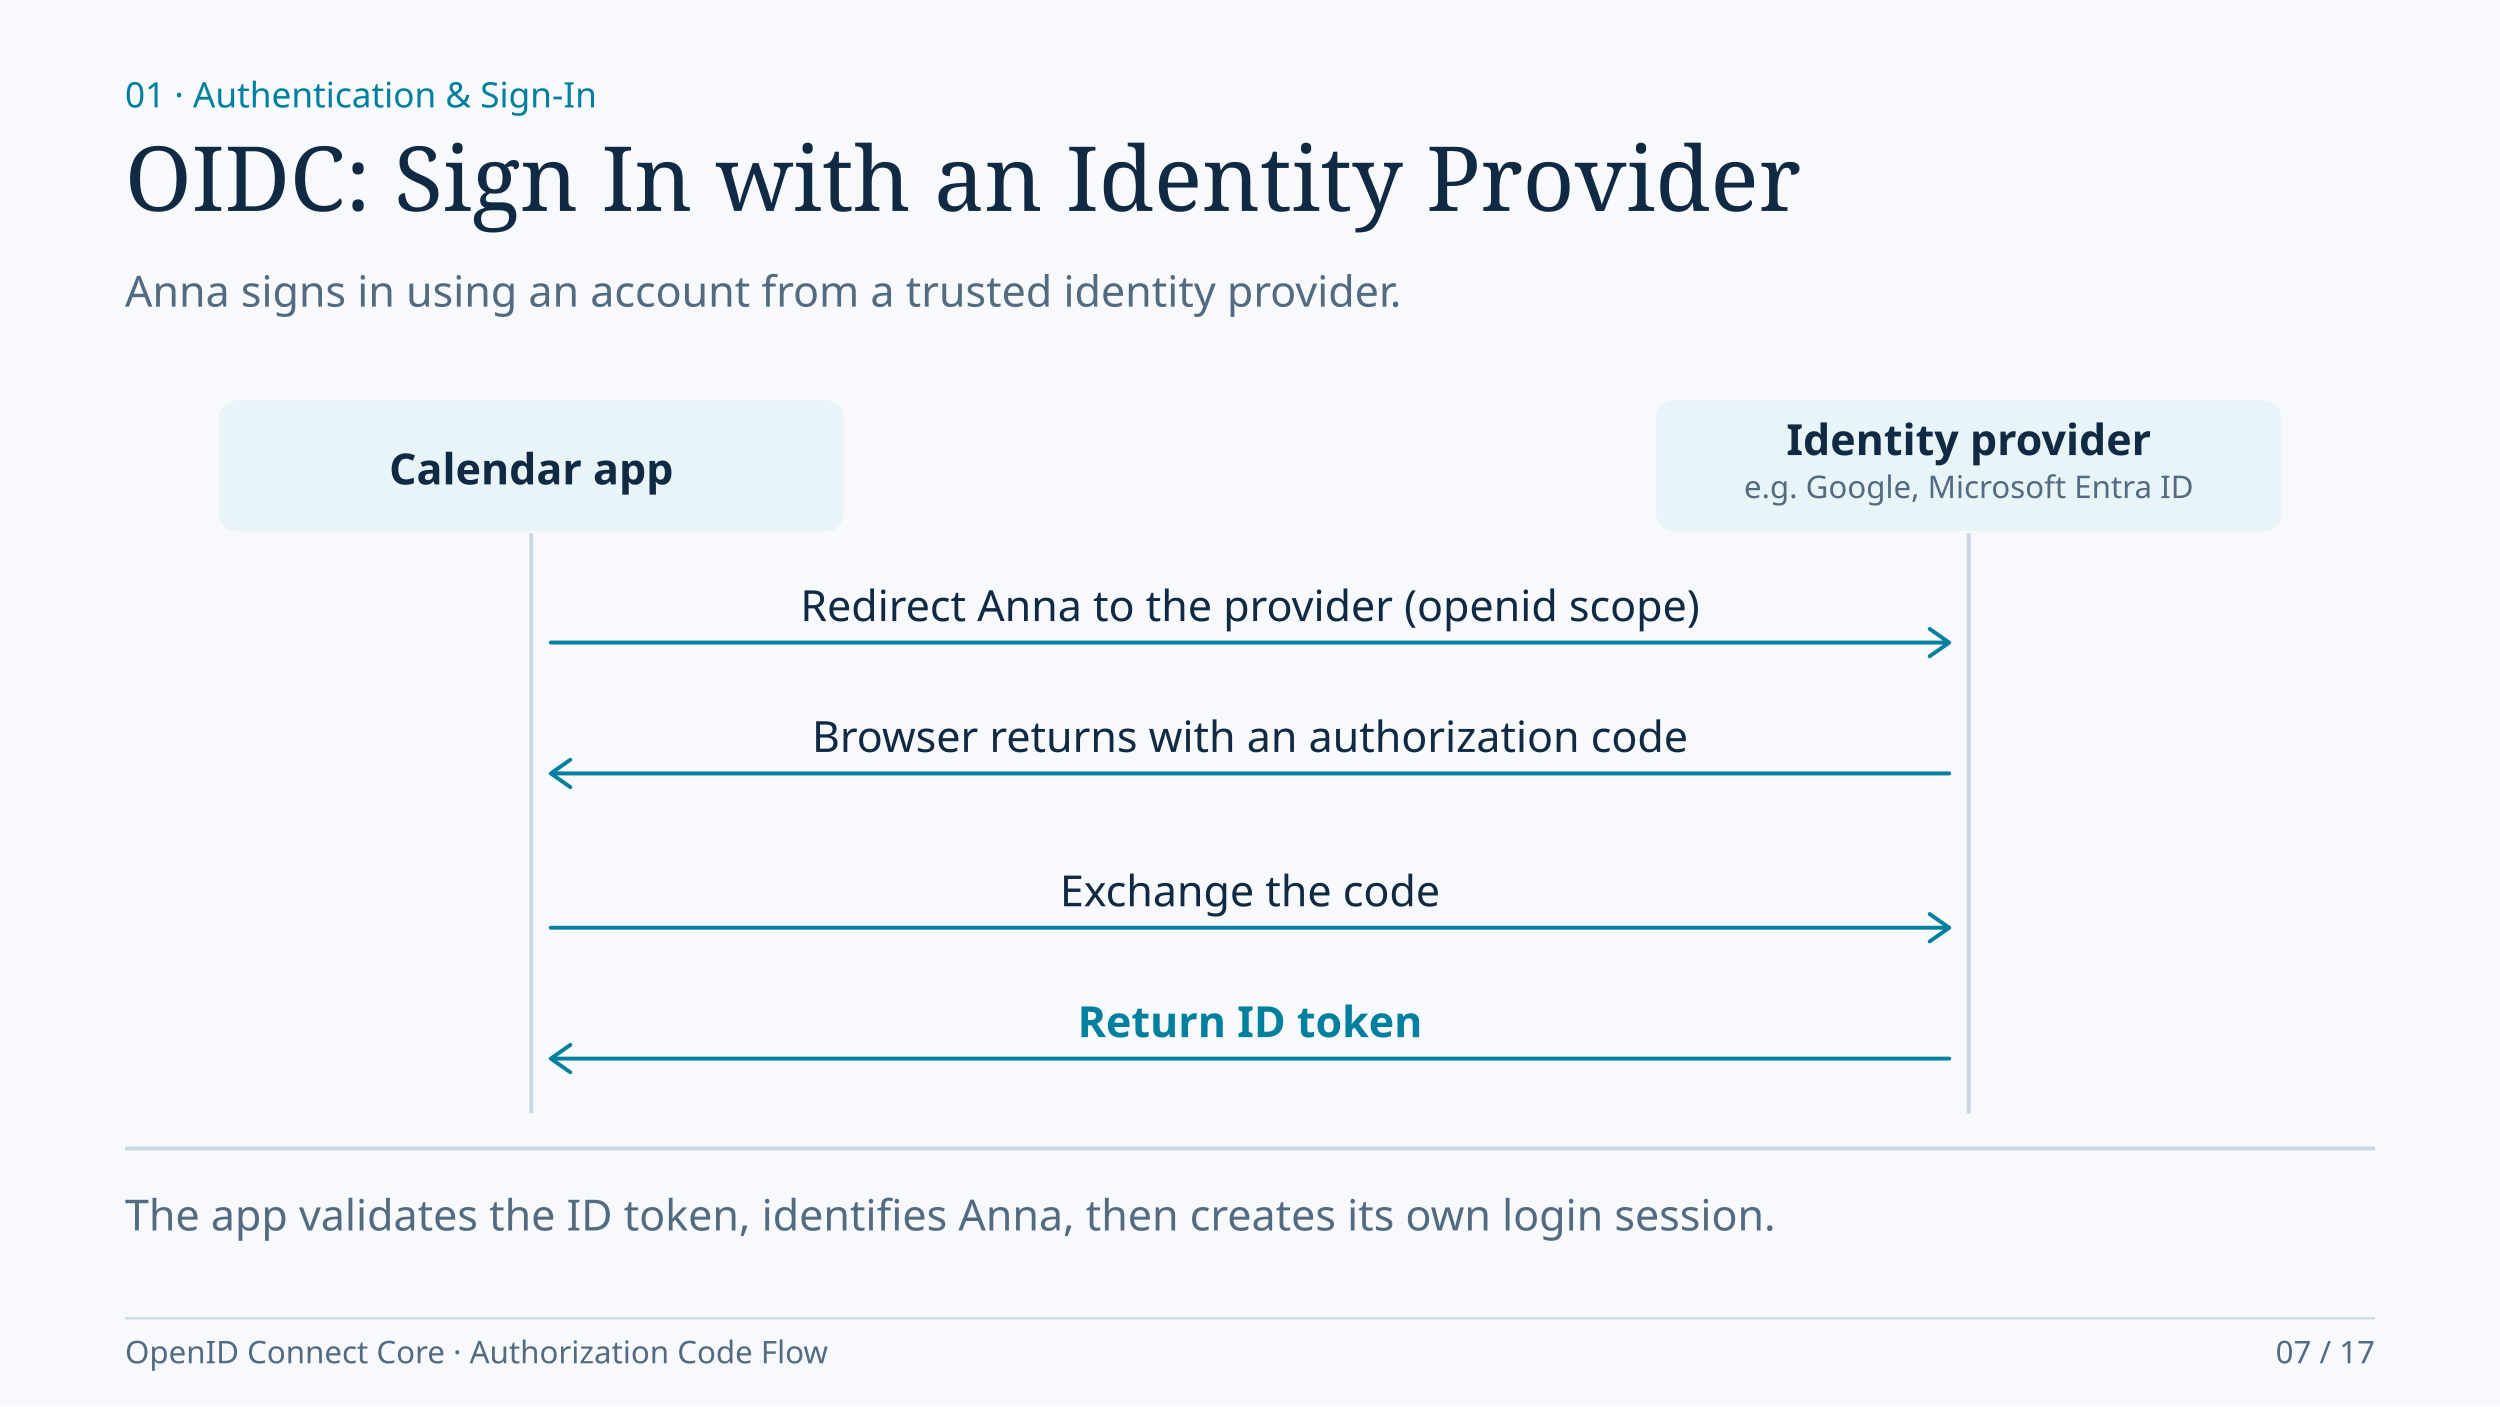
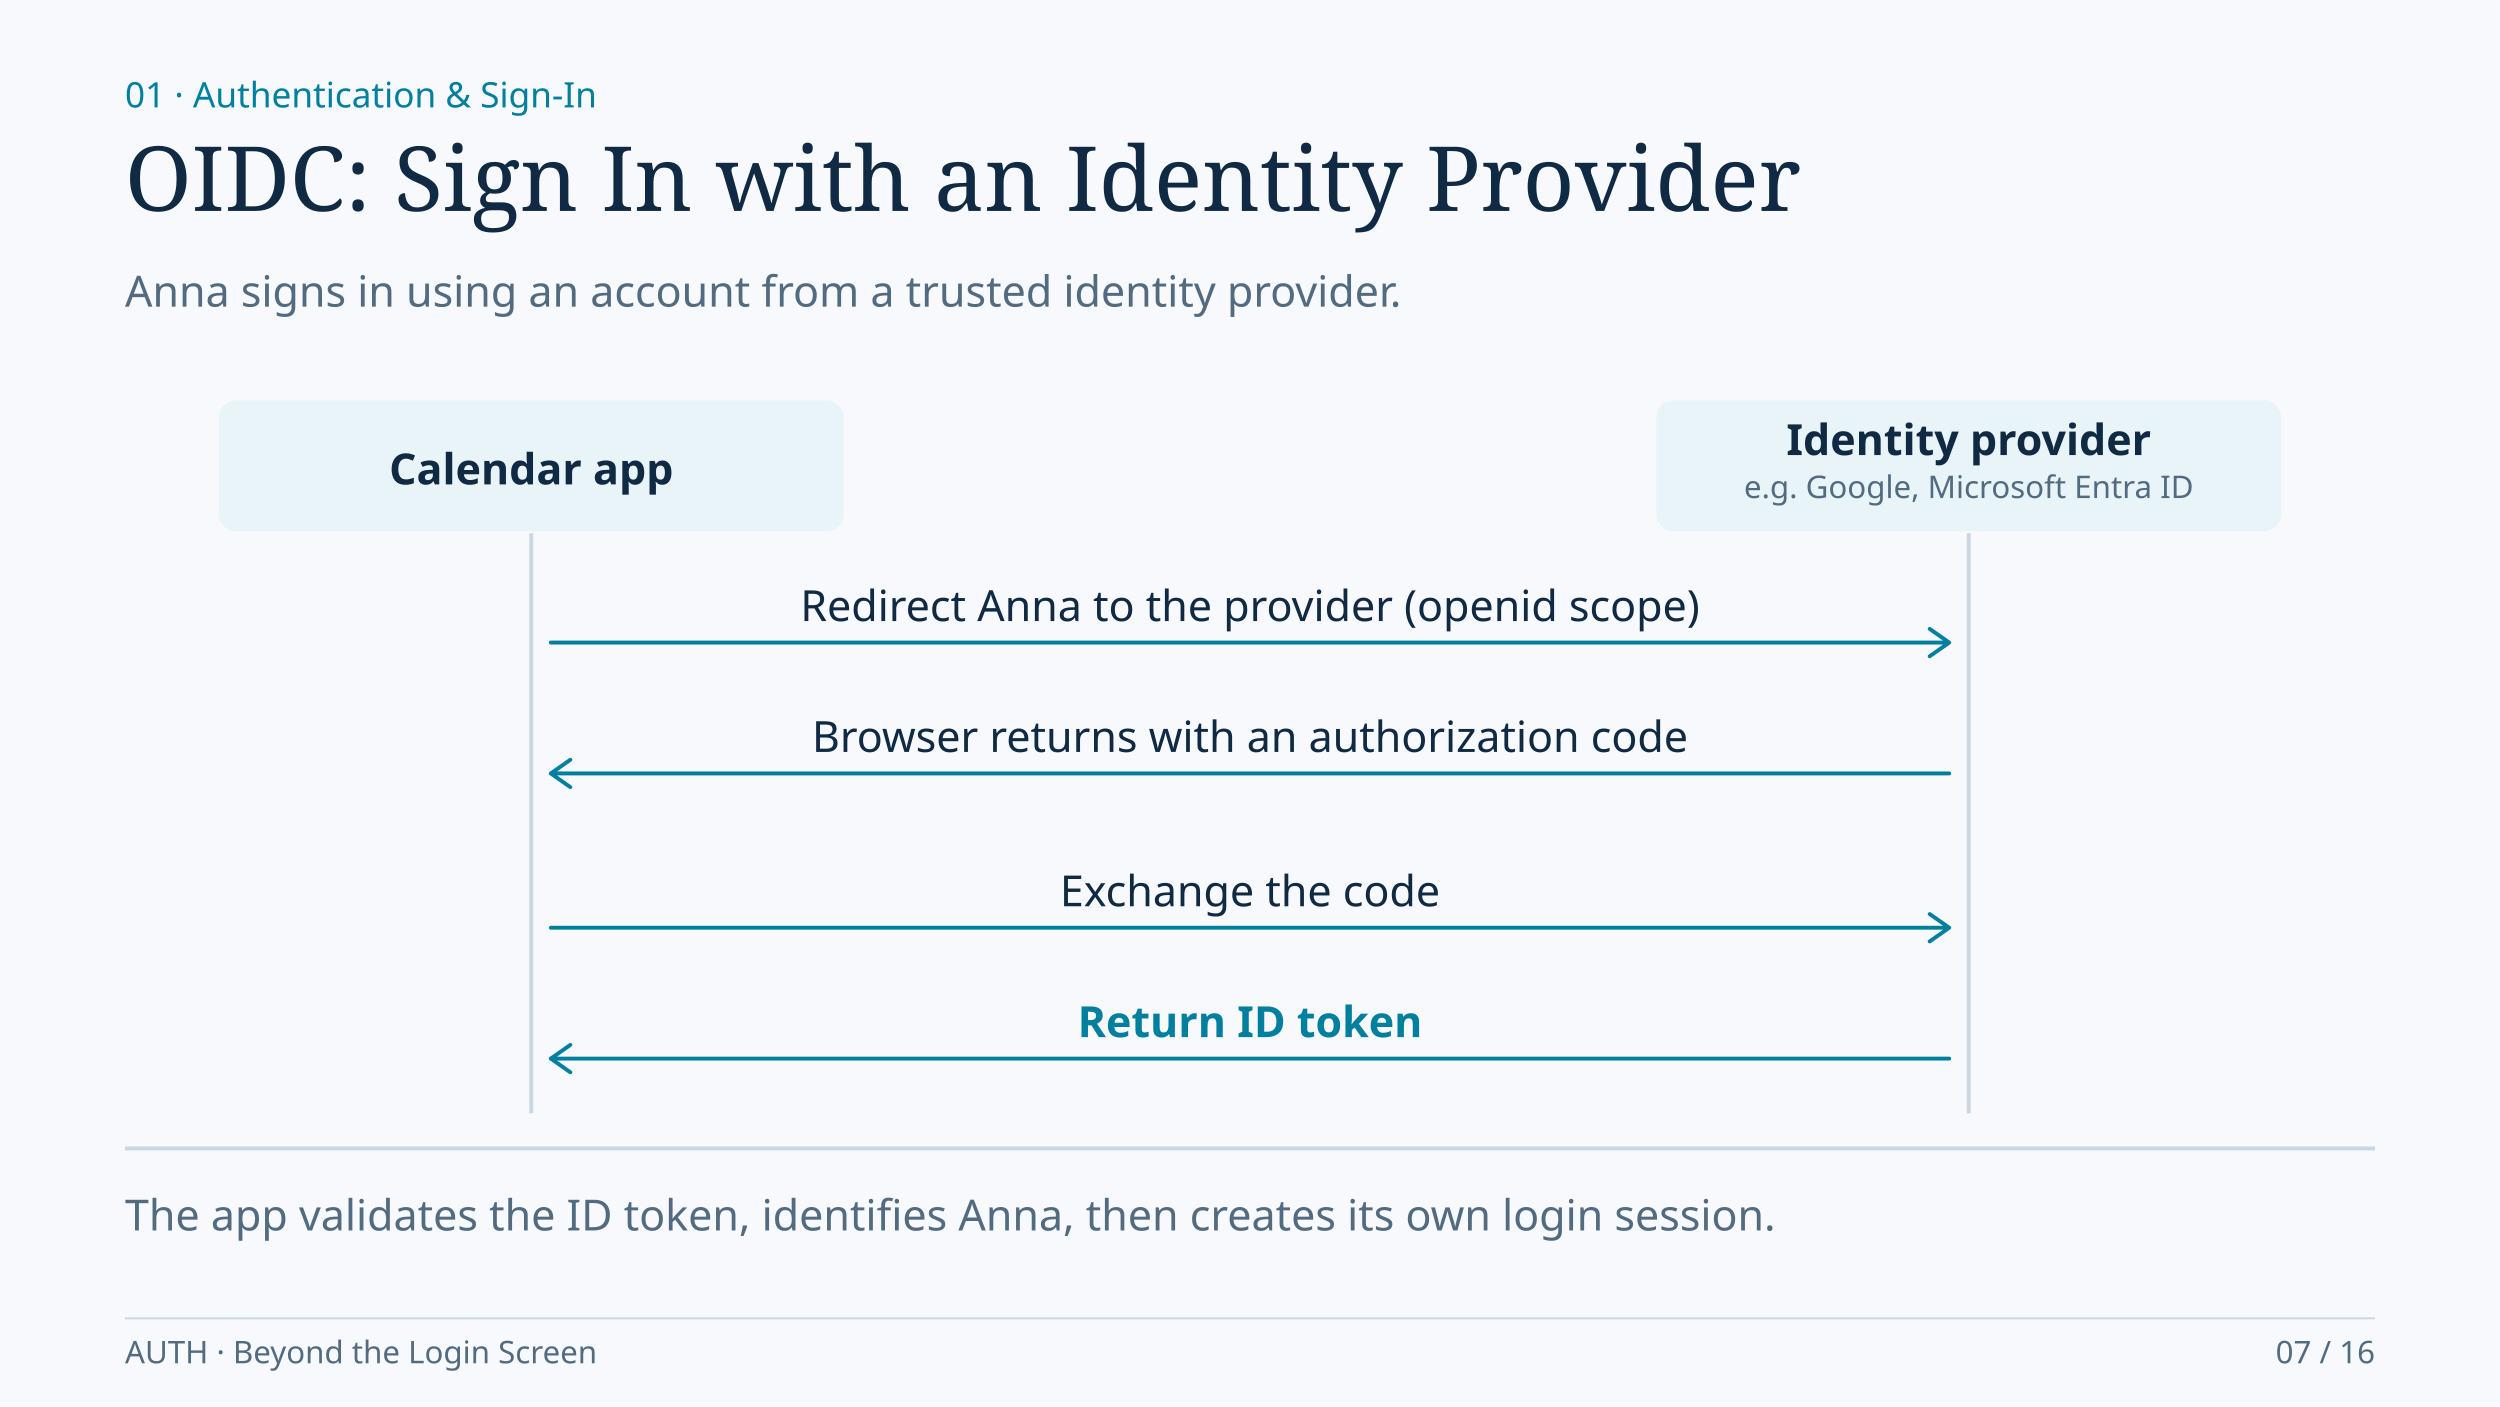
<svg xmlns="http://www.w3.org/2000/svg" viewBox="0 0 1280 720" data-pptx-page-role="content" font-family="Segoe UI, sans-serif">
  <rect id="background" data-pptx-role="background" width="1280" height="720" fill="#F7F9FC" />
  <g id="title" data-pptx-bounds="64 33 1152 148">
    <text id="agenda-section" x="64" y="55" font-size="18" fill="#007F9E">01 · Authentication &amp; Sign-In</text>
    <text id="slide-title" x="64" y="108" font-size="46" fill="#102A43" font-family="Cambria, serif">OIDC: Sign In with an Identity Provider</text>
    <text id="slide-context" x="64" y="157" font-size="22" fill="#526B80">Anna signs in using an account from a trusted identity provider.</text>
  </g>
  <g id="main-visual" data-pptx-bounds="64 198 1152 448">
    <rect x="112" y="205" width="320" height="67" rx="9" fill="#E8F4F8" />
    <text x="272" y="248" font-size="22" fill="#102A43" text-anchor="middle" font-weight="700">Calendar app</text>
    <line x1="272" y1="273" x2="272" y2="570" stroke="#CAD7E2" stroke-width="2" />
    <rect x="848" y="205" width="320" height="67" rx="9" fill="#E8F4F8" />
    <text x="1008" y="233" font-size="22" fill="#102A43" text-anchor="middle" font-weight="700">Identity provider</text>
    <text x="1008" y="255" font-size="16" fill="#526B80" text-anchor="middle">e.g. Google, Microsoft Entra ID</text>
    <line x1="1008" y1="273" x2="1008" y2="570" stroke="#CAD7E2" stroke-width="2" />
    <text x="640" y="318" font-size="22" fill="#102A43" text-anchor="middle">Redirect Anna to the provider (openid scope)</text>
    <path d="M 282 329 H 998 M 988 322 L 998 329 L 988 336" fill="none" stroke="#007F9E" stroke-width="2" stroke-linecap="round" stroke-linejoin="round" />
    <text x="640" y="385" font-size="22" fill="#102A43" text-anchor="middle">Browser returns with an authorization code</text>
    <path d="M 998 396 H 282 M 292 389 L 282 396 L 292 403" fill="none" stroke="#007F9E" stroke-width="2" stroke-linecap="round" stroke-linejoin="round" />
    <text x="640" y="464" font-size="22" fill="#102A43" text-anchor="middle">Exchange the code</text>
    <path d="M 282 475 H 998 M 988 468 L 998 475 L 988 482" fill="none" stroke="#007F9E" stroke-width="2" stroke-linecap="round" stroke-linejoin="round" />
    <text x="640" y="531" font-size="22" fill="#007F9E" text-anchor="middle" font-weight="700">Return ID token</text>
    <path d="M 998 542 H 282 M 292 535 L 282 542 L 292 549" fill="none" stroke="#007F9E" stroke-width="2" stroke-linecap="round" stroke-linejoin="round" />
    <line x1="64" y1="588" x2="1216" y2="588" stroke="#CAD7E2" stroke-width="2" />
    <text x="64" y="630" font-size="22" fill="#526B80">The app validates the ID token, identifies Anna, then creates its own login session.</text>
  </g>
  <g id="footer" data-pptx-role="footer" data-pptx-bounds="64 670 1152 40">
    <line x1="64" y1="675" x2="1216" y2="675" stroke="#CAD7E2" stroke-width="1" />
-     <text x="64" y="698" font-size="16" fill="#526B80">OpenID Connect Core · Authorization Code Flow</text>
-     <text x="1216" y="698" text-anchor="end" font-size="16" fill="#526B80">07 / 17</text>
+     <text x="64" y="698" font-size="16" fill="#526B80">AUTH · Beyond the Login Screen</text>
+     <text x="1216" y="698" text-anchor="end" font-size="16" fill="#526B80">07 / 16</text>
  </g>
</svg>
